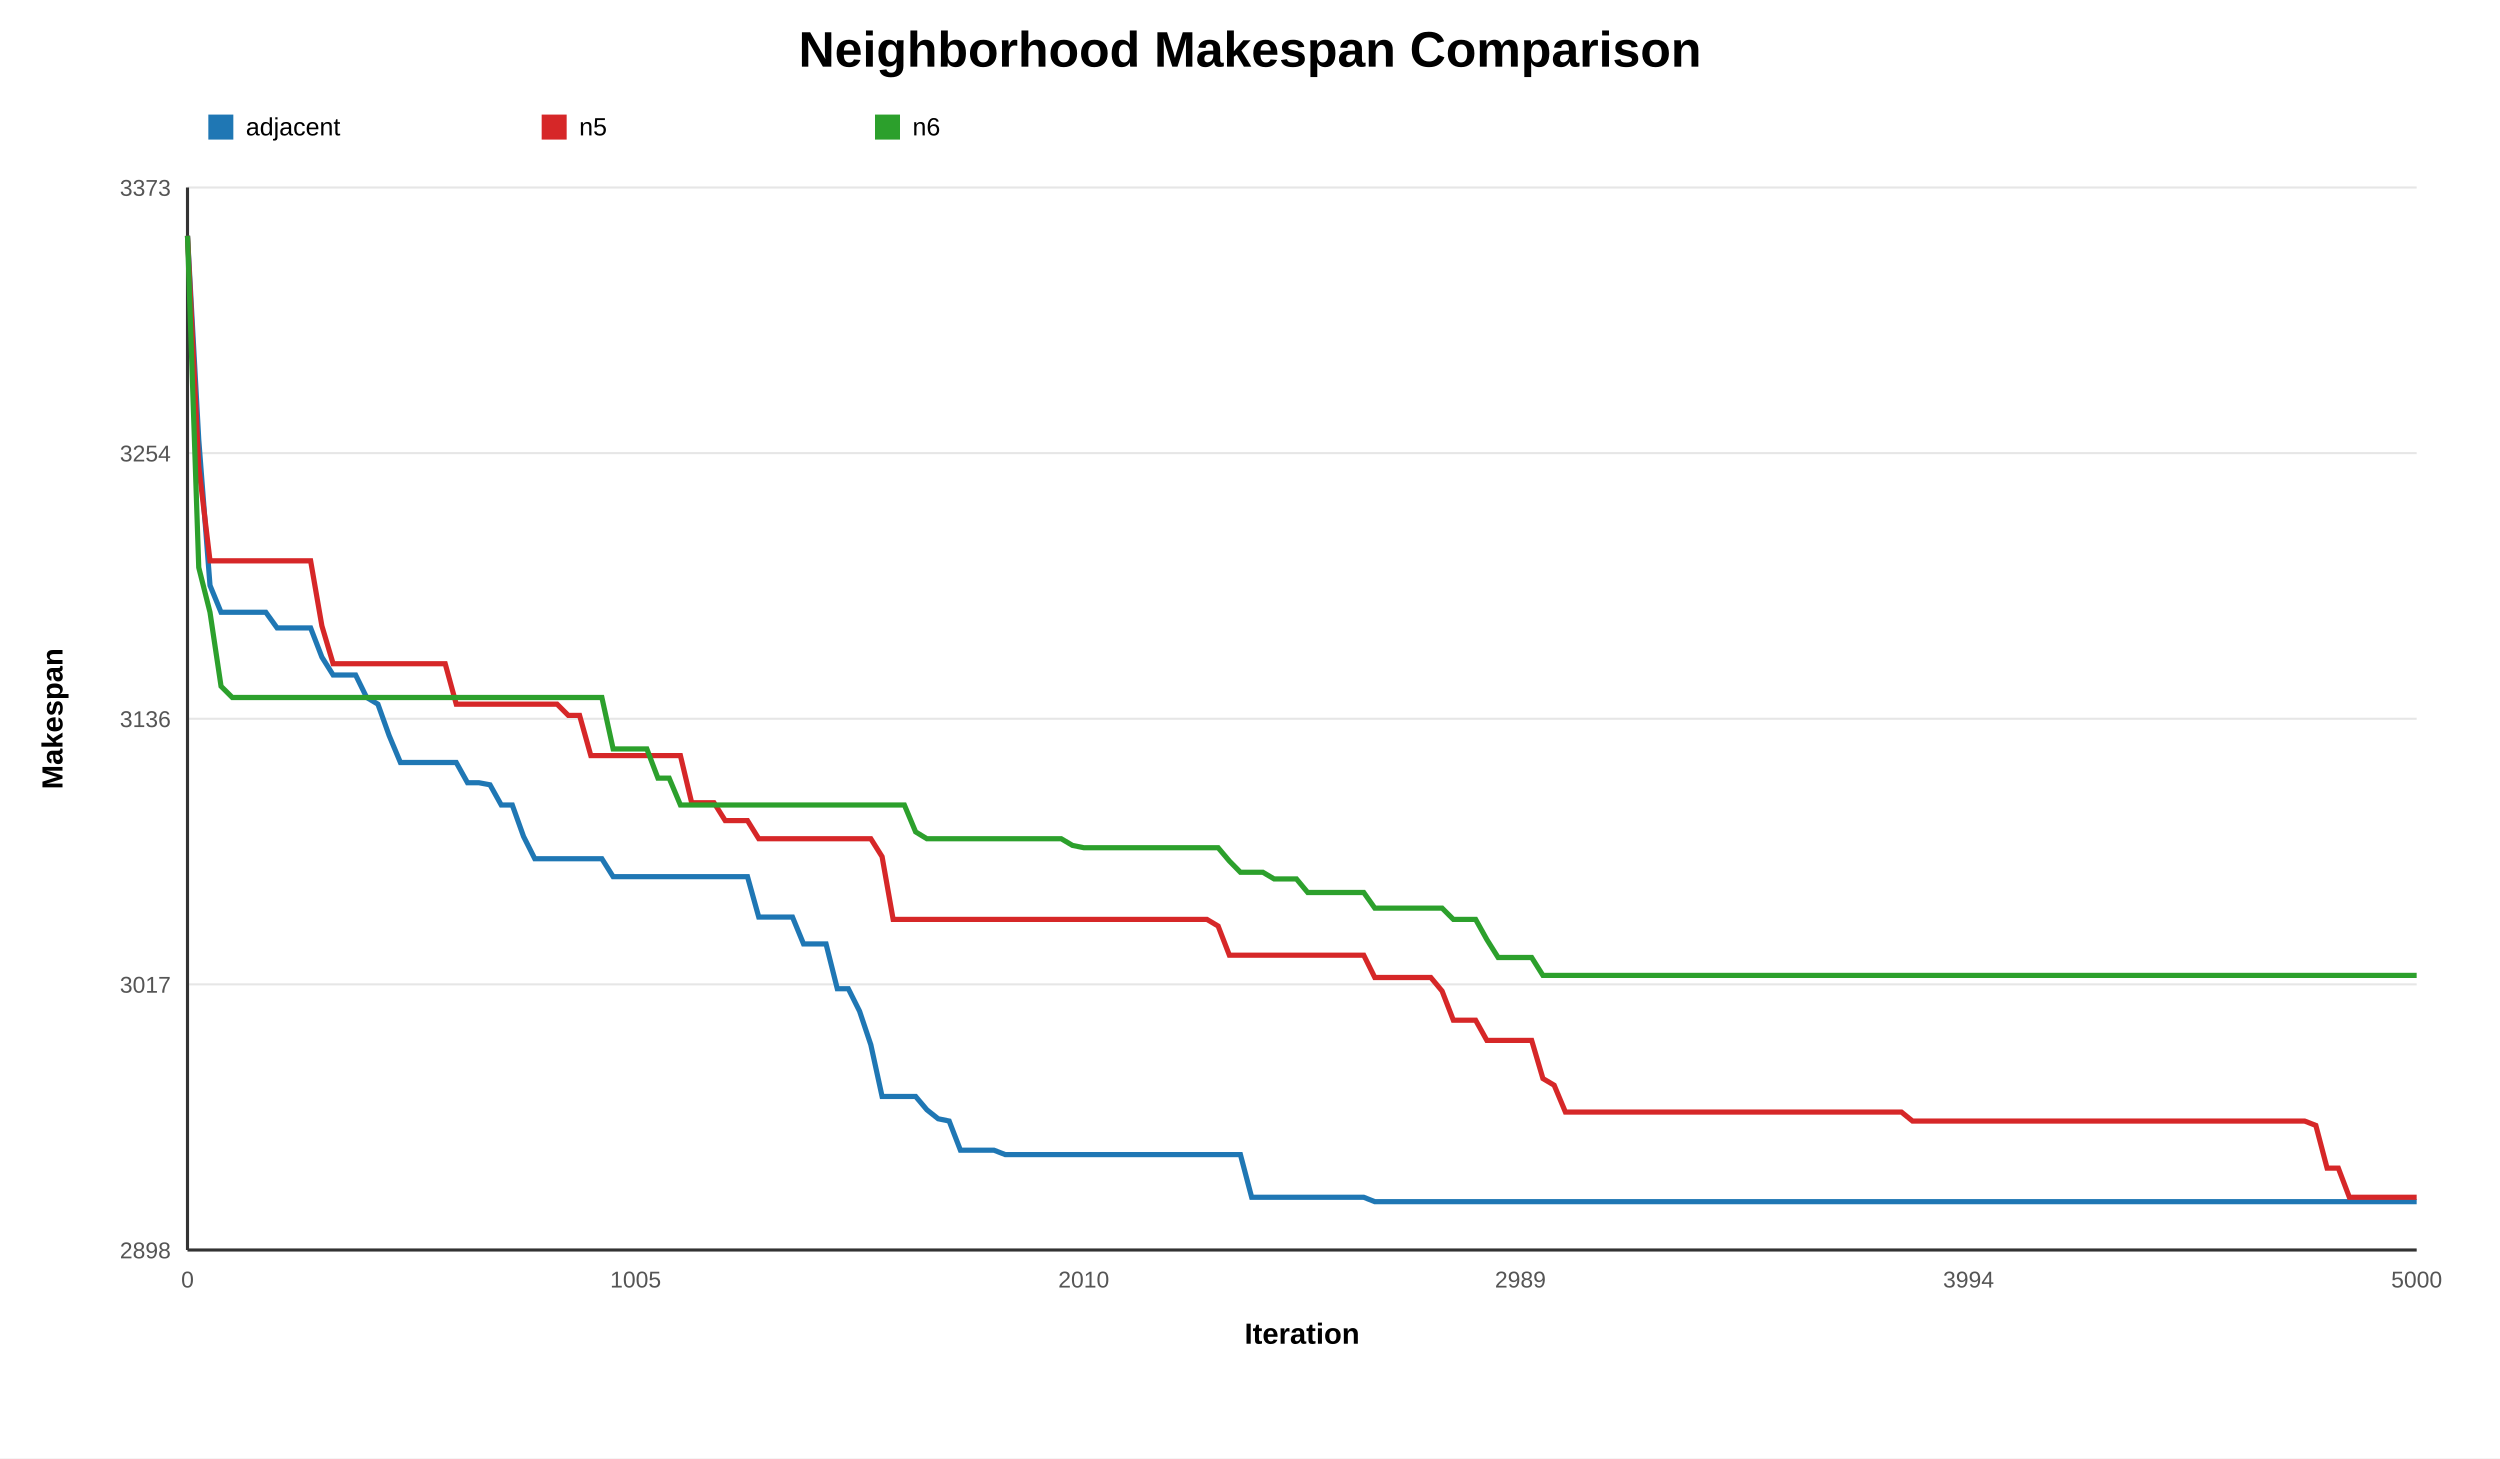
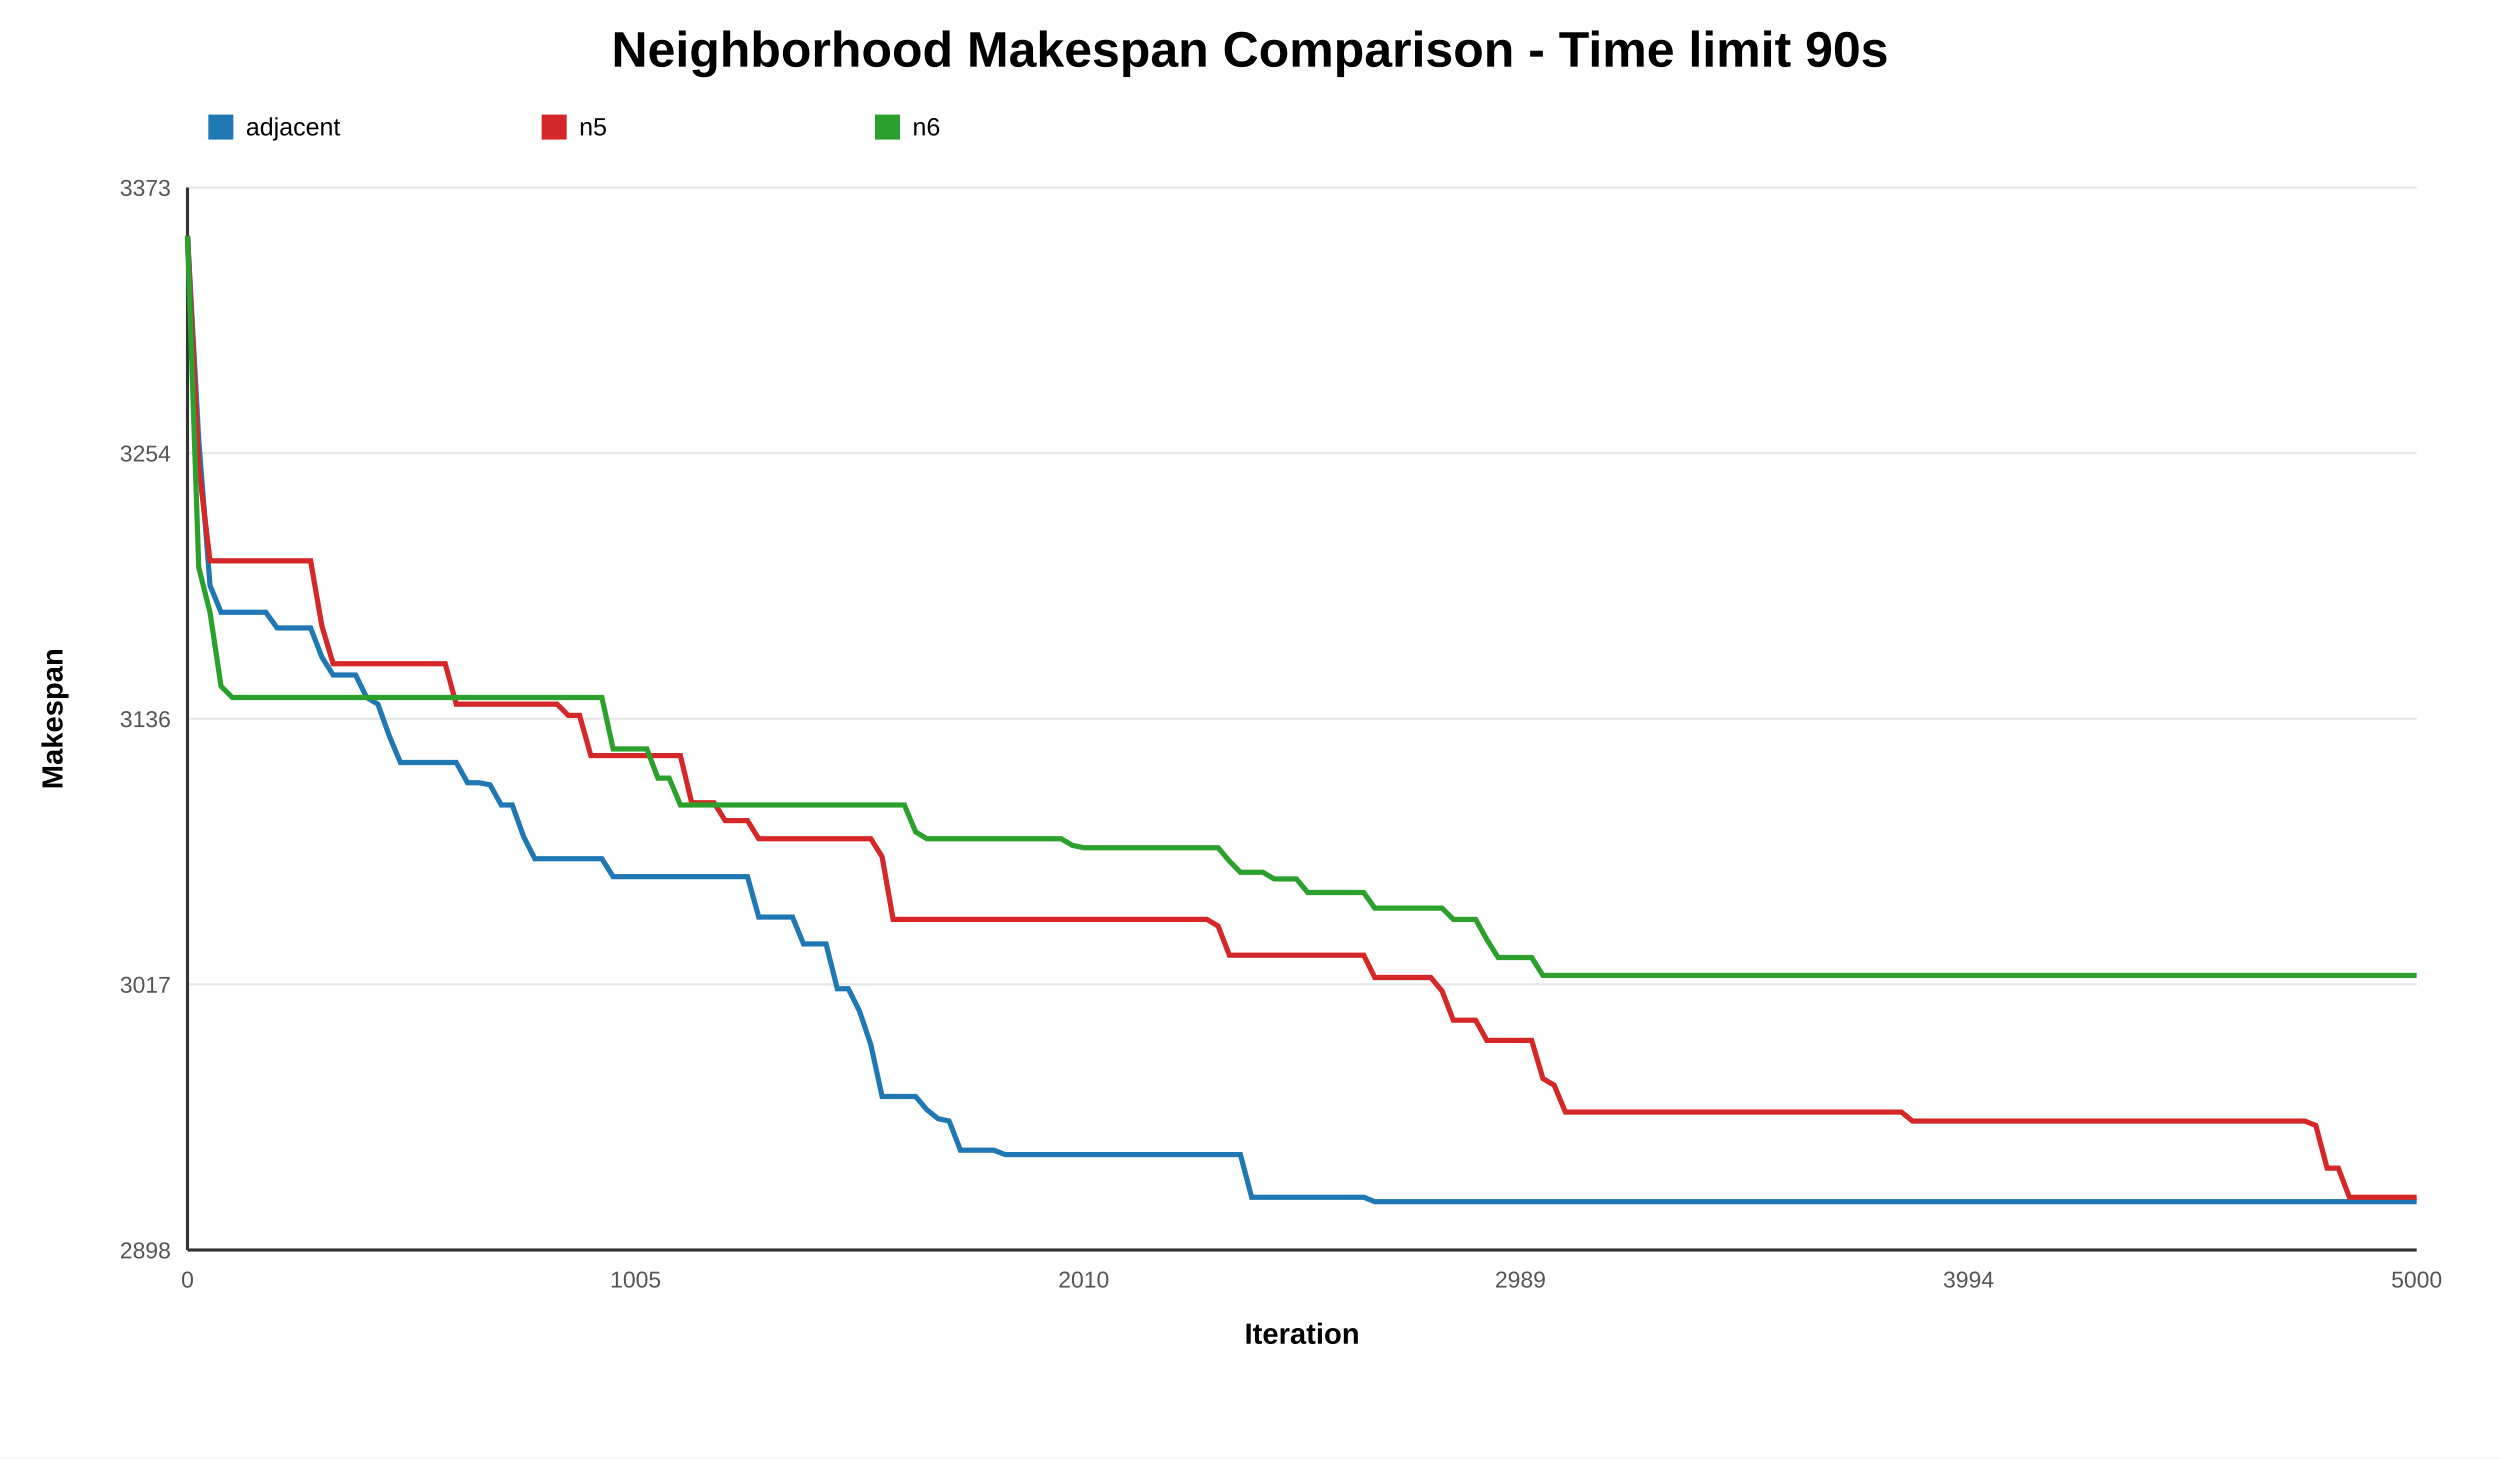
<svg xmlns="http://www.w3.org/2000/svg" width="1200" height="700" viewBox="0 0 1200 700">
  <rect x="0" y="0" width="1200" height="700" fill="#ffffff" />
-   <text x="600.0" y="32" text-anchor="middle" font-family="Arial" font-size="24" font-weight="bold">Neighborhood Makespan Comparison</text>
+   <text x="600.0" y="32" text-anchor="middle" font-family="Arial" font-size="24" font-weight="bold">Neighborhood Makespan Comparison - Time limit 90s</text>
  <line x1="90.0" y1="600.0" x2="1160.0" y2="600.0" stroke="#e6e6e6" stroke-width="1" />
  <text x="82.0" y="604.0" text-anchor="end" font-family="Arial" font-size="11" fill="#555">2898</text>
  <line x1="90.0" y1="472.5" x2="1160.0" y2="472.5" stroke="#e6e6e6" stroke-width="1" />
  <text x="82.0" y="476.5" text-anchor="end" font-family="Arial" font-size="11" fill="#555">3017</text>
  <line x1="90.0" y1="345.0" x2="1160.0" y2="345.0" stroke="#e6e6e6" stroke-width="1" />
  <text x="82.0" y="349.0" text-anchor="end" font-family="Arial" font-size="11" fill="#555">3136</text>
  <line x1="90.0" y1="217.5" x2="1160.0" y2="217.5" stroke="#e6e6e6" stroke-width="1" />
  <text x="82.0" y="221.5" text-anchor="end" font-family="Arial" font-size="11" fill="#555">3254</text>
  <line x1="90.0" y1="90.0" x2="1160.0" y2="90.0" stroke="#e6e6e6" stroke-width="1" />
  <text x="82.0" y="94.0" text-anchor="end" font-family="Arial" font-size="11" fill="#555">3373</text>
  <line x1="90" y1="600" x2="1160" y2="600" stroke="#333" stroke-width="1.5" />
  <line x1="90" y1="90" x2="90" y2="600" stroke="#333" stroke-width="1.5" />
  <polyline fill="none" stroke="#1f77b4" stroke-width="2.5" points="90.0,113.2 95.4,211.1 100.8,281.0 106.1,293.9 111.5,293.9 116.9,293.9 122.3,293.9 127.6,293.9 133.0,301.4 138.4,301.4 143.8,301.4 149.1,301.4 154.5,315.4 159.9,324.0 165.3,324.0 170.7,324.0 176.0,334.8 181.4,338.0 186.8,353.1 192.2,366.0 197.5,366.0 202.9,366.0 208.3,366.0 213.7,366.0 219.0,366.0 224.4,375.7 229.8,375.7 235.2,376.7 240.6,386.4 245.9,386.4 251.3,401.5 256.7,412.2 262.1,412.2 267.4,412.2 272.8,412.2 278.2,412.2 283.6,412.2 288.9,412.2 294.3,420.8 299.7,420.8 305.1,420.8 310.5,420.8 315.8,420.8 321.2,420.8 326.6,420.8 332.0,420.8 337.3,420.8 342.7,420.8 348.1,420.8 353.5,420.8 358.8,420.8 364.2,440.2 369.6,440.2 375.0,440.2 380.4,440.2 385.7,453.1 391.1,453.1 396.5,453.1 401.9,474.6 407.2,474.6 412.6,485.4 418.0,501.5 423.4,526.3 428.7,526.3 434.1,526.3 439.5,526.3 444.9,532.7 450.3,537.0 455.6,538.1 461.0,552.1 466.4,552.1 471.8,552.1 477.1,552.1 482.5,554.2 487.9,554.2 493.3,554.2 498.6,554.2 504.0,554.2 509.4,554.2 514.8,554.2 520.2,554.2 525.5,554.2 530.9,554.2 536.3,554.2 541.7,554.2 547.0,554.2 552.4,554.2 557.8,554.2 563.2,554.2 568.5,554.2 573.9,554.2 579.3,554.2 584.7,554.2 590.1,554.2 595.4,554.2 600.8,574.7 606.2,574.7 611.6,574.7 616.9,574.7 622.3,574.7 627.7,574.7 633.1,574.7 638.4,574.7 643.8,574.7 649.2,574.7 654.6,574.7 659.9,576.8 665.3,576.8 670.7,576.8 676.1,576.8 681.5,576.8 686.8,576.8 692.2,576.8 697.6,576.8 703.0,576.8 708.3,576.8 713.7,576.8 719.1,576.8 724.5,576.8 729.8,576.8 735.2,576.8 740.6,576.8 746.0,576.8 751.4,576.8 756.7,576.8 762.1,576.8 767.5,576.8 772.9,576.8 778.2,576.8 783.6,576.8 789.0,576.8 794.4,576.8 799.7,576.8 805.1,576.8 810.5,576.8 815.9,576.8 821.3,576.8 826.6,576.8 832.0,576.8 837.4,576.8 842.8,576.8 848.1,576.8 853.5,576.8 858.9,576.8 864.3,576.8 869.6,576.8 875.0,576.8 880.4,576.8 885.8,576.8 891.2,576.8 896.5,576.8 901.9,576.8 907.3,576.8 912.7,576.8 918.0,576.8 923.4,576.8 928.8,576.8 934.2,576.8 939.5,576.8 944.9,576.8 950.3,576.8 955.7,576.8 961.1,576.8 966.4,576.8 971.8,576.8 977.2,576.8 982.6,576.8 987.9,576.8 993.3,576.8 998.7,576.8 1004.1,576.8 1009.4,576.8 1014.8,576.8 1020.2,576.8 1025.6,576.8 1031.0,576.8 1036.3,576.8 1041.7,576.8 1047.1,576.8 1052.5,576.8 1057.8,576.8 1063.2,576.8 1068.6,576.8 1074.0,576.8 1079.3,576.8 1084.7,576.8 1090.1,576.8 1095.5,576.8 1100.9,576.8 1106.2,576.8 1111.6,576.8 1117.0,576.8 1122.4,576.8 1127.7,576.8 1133.1,576.8 1138.5,576.8 1143.9,576.8 1149.2,576.8 1154.6,576.8 1160.0,576.8" />
  <polyline fill="none" stroke="#d62728" stroke-width="2.5" points="90.0,113.2 95.4,224.0 100.8,269.2 106.1,269.2 111.5,269.2 116.9,269.2 122.3,269.2 127.6,269.2 133.0,269.2 138.4,269.2 143.8,269.2 149.1,269.2 154.5,300.4 159.9,318.6 165.3,318.6 170.7,318.6 176.0,318.6 181.4,318.6 186.8,318.6 192.2,318.6 197.5,318.6 202.9,318.6 208.3,318.6 213.7,318.6 219.0,338.0 224.4,338.0 229.8,338.0 235.2,338.0 240.6,338.0 245.9,338.0 251.3,338.0 256.7,338.0 262.1,338.0 267.4,338.0 272.8,343.4 278.2,343.4 283.6,362.7 288.9,362.7 294.3,362.7 299.7,362.7 305.1,362.7 310.5,362.7 315.8,362.7 321.2,362.7 326.6,362.7 332.0,385.3 337.3,385.3 342.7,385.3 348.1,393.9 353.5,393.9 358.8,393.9 364.2,402.6 369.6,402.6 375.0,402.6 380.4,402.6 385.7,402.6 391.1,402.6 396.5,402.6 401.9,402.6 407.2,402.6 412.6,402.6 418.0,402.6 423.4,411.2 428.7,441.3 434.1,441.3 439.5,441.3 444.9,441.3 450.3,441.3 455.6,441.3 461.0,441.3 466.4,441.3 471.8,441.3 477.1,441.3 482.5,441.3 487.9,441.3 493.3,441.3 498.6,441.3 504.0,441.3 509.4,441.3 514.8,441.3 520.2,441.3 525.5,441.3 530.9,441.3 536.3,441.3 541.7,441.3 547.0,441.3 552.4,441.3 557.8,441.3 563.2,441.3 568.5,441.3 573.9,441.3 579.3,441.3 584.7,444.5 590.1,458.5 595.4,458.5 600.8,458.5 606.2,458.5 611.6,458.5 616.9,458.5 622.3,458.5 627.7,458.5 633.1,458.5 638.4,458.5 643.8,458.5 649.2,458.5 654.6,458.5 659.9,469.2 665.3,469.2 670.7,469.2 676.1,469.2 681.5,469.2 686.8,469.2 692.2,475.7 697.6,489.7 703.0,489.7 708.3,489.7 713.7,499.4 719.1,499.4 724.5,499.4 729.8,499.4 735.2,499.4 740.6,517.7 746.0,520.9 751.4,533.8 756.7,533.8 762.1,533.8 767.5,533.8 772.9,533.8 778.2,533.8 783.6,533.8 789.0,533.8 794.4,533.8 799.7,533.8 805.1,533.8 810.5,533.8 815.9,533.8 821.3,533.8 826.6,533.8 832.0,533.8 837.4,533.8 842.8,533.8 848.1,533.8 853.5,533.8 858.9,533.8 864.3,533.8 869.6,533.8 875.0,533.8 880.4,533.8 885.8,533.8 891.2,533.8 896.5,533.8 901.9,533.8 907.3,533.8 912.7,533.8 918.0,538.1 923.4,538.1 928.8,538.1 934.2,538.1 939.5,538.1 944.9,538.1 950.3,538.1 955.7,538.1 961.1,538.1 966.4,538.1 971.8,538.1 977.2,538.1 982.6,538.1 987.9,538.1 993.3,538.1 998.7,538.1 1004.1,538.1 1009.4,538.1 1014.8,538.1 1020.2,538.1 1025.6,538.1 1031.0,538.1 1036.3,538.1 1041.7,538.1 1047.1,538.1 1052.5,538.1 1057.8,538.1 1063.2,538.1 1068.6,538.1 1074.0,538.1 1079.3,538.1 1084.7,538.1 1090.1,538.1 1095.5,538.1 1100.9,538.1 1106.2,538.1 1111.6,540.2 1117.0,560.7 1122.4,560.7 1127.7,574.7 1133.1,574.7 1138.5,574.7 1143.9,574.7 1149.2,574.7 1154.6,574.7 1160.0,574.7" />
  <polyline fill="none" stroke="#2ca02c" stroke-width="2.5" points="90.0,113.2 95.4,272.4 100.8,293.9 106.1,329.4 111.5,334.8 116.9,334.8 122.3,334.8 127.6,334.8 133.0,334.8 138.4,334.8 143.8,334.8 149.1,334.8 154.5,334.8 159.9,334.8 165.3,334.8 170.7,334.8 176.0,334.8 181.4,334.8 186.8,334.8 192.2,334.8 197.5,334.8 202.9,334.8 208.3,334.8 213.7,334.8 219.0,334.8 224.4,334.8 229.8,334.8 235.2,334.8 240.6,334.8 245.9,334.8 251.3,334.8 256.7,334.8 262.1,334.8 267.4,334.8 272.8,334.8 278.2,334.8 283.6,334.8 288.9,334.8 294.3,359.5 299.7,359.5 305.1,359.5 310.5,359.5 315.8,373.5 321.2,373.5 326.6,386.4 332.0,386.4 337.3,386.4 342.7,386.4 348.1,386.4 353.5,386.4 358.8,386.4 364.2,386.4 369.6,386.4 375.0,386.4 380.4,386.4 385.7,386.4 391.1,386.4 396.5,386.4 401.9,386.4 407.2,386.4 412.6,386.4 418.0,386.4 423.4,386.4 428.7,386.4 434.1,386.4 439.5,399.3 444.9,402.6 450.3,402.6 455.6,402.6 461.0,402.6 466.4,402.6 471.8,402.6 477.1,402.6 482.5,402.6 487.9,402.6 493.3,402.6 498.6,402.6 504.0,402.6 509.4,402.6 514.8,405.8 520.2,406.9 525.5,406.9 530.9,406.9 536.3,406.9 541.7,406.9 547.0,406.9 552.4,406.9 557.8,406.9 563.2,406.9 568.5,406.9 573.9,406.9 579.3,406.9 584.7,406.9 590.1,413.3 595.4,418.7 600.8,418.7 606.2,418.7 611.6,421.9 616.9,421.9 622.3,421.9 627.7,428.4 633.1,428.4 638.4,428.4 643.8,428.4 649.2,428.4 654.6,428.4 659.9,435.9 665.3,435.9 670.7,435.9 676.1,435.9 681.5,435.9 686.8,435.9 692.2,435.9 697.6,441.3 703.0,441.3 708.3,441.3 713.7,451.0 719.1,459.6 724.5,459.6 729.8,459.6 735.2,459.6 740.6,468.2 746.0,468.2 751.4,468.2 756.7,468.2 762.1,468.2 767.5,468.2 772.9,468.2 778.2,468.2 783.6,468.2 789.0,468.2 794.4,468.2 799.7,468.2 805.1,468.2 810.5,468.2 815.9,468.2 821.3,468.2 826.6,468.2 832.0,468.2 837.4,468.2 842.8,468.2 848.1,468.2 853.5,468.2 858.9,468.2 864.3,468.2 869.6,468.2 875.0,468.2 880.4,468.2 885.8,468.2 891.2,468.2 896.5,468.2 901.9,468.2 907.3,468.2 912.7,468.2 918.0,468.2 923.4,468.2 928.8,468.2 934.2,468.2 939.5,468.2 944.9,468.2 950.3,468.2 955.7,468.2 961.1,468.2 966.4,468.2 971.8,468.2 977.2,468.2 982.6,468.2 987.9,468.2 993.3,468.2 998.7,468.2 1004.1,468.2 1009.4,468.2 1014.8,468.2 1020.2,468.2 1025.6,468.2 1031.0,468.2 1036.3,468.2 1041.7,468.2 1047.1,468.2 1052.5,468.2 1057.8,468.2 1063.2,468.2 1068.6,468.2 1074.0,468.2 1079.3,468.2 1084.7,468.2 1090.1,468.2 1095.5,468.2 1100.9,468.2 1106.2,468.2 1111.6,468.2 1117.0,468.2 1122.4,468.2 1127.7,468.2 1133.1,468.2 1138.5,468.2 1143.9,468.2 1149.2,468.2 1154.6,468.2 1160.0,468.2" />
  <text x="90.0" y="618.0" text-anchor="middle" font-family="Arial" font-size="11" fill="#555">0</text>
  <text x="305.1" y="618.0" text-anchor="middle" font-family="Arial" font-size="11" fill="#555">1005</text>
  <text x="520.2" y="618.0" text-anchor="middle" font-family="Arial" font-size="11" fill="#555">2010</text>
  <text x="729.8" y="618.0" text-anchor="middle" font-family="Arial" font-size="11" fill="#555">2989</text>
  <text x="944.9" y="618.0" text-anchor="middle" font-family="Arial" font-size="11" fill="#555">3994</text>
  <text x="1160.0" y="618.0" text-anchor="middle" font-family="Arial" font-size="11" fill="#555">5000</text>
  <rect x="100" y="55" width="12" height="12" fill="#1f77b4" />
  <text x="118" y="65" font-family="Arial" font-size="12">adjacent</text>
  <rect x="260" y="55" width="12" height="12" fill="#d62728" />
  <text x="278" y="65" font-family="Arial" font-size="12">n5</text>
  <rect x="420" y="55" width="12" height="12" fill="#2ca02c" />
  <text x="438" y="65" font-family="Arial" font-size="12">n6</text>
  <text x="625.0" y="645.0" text-anchor="middle" font-family="Arial" font-size="14" font-weight="bold">Iteration</text>
  <text x="30.0" y="345.0" text-anchor="middle" font-family="Arial" font-size="14" font-weight="bold" transform="rotate(-90 30.0 345.0)">Makespan</text>
</svg>
